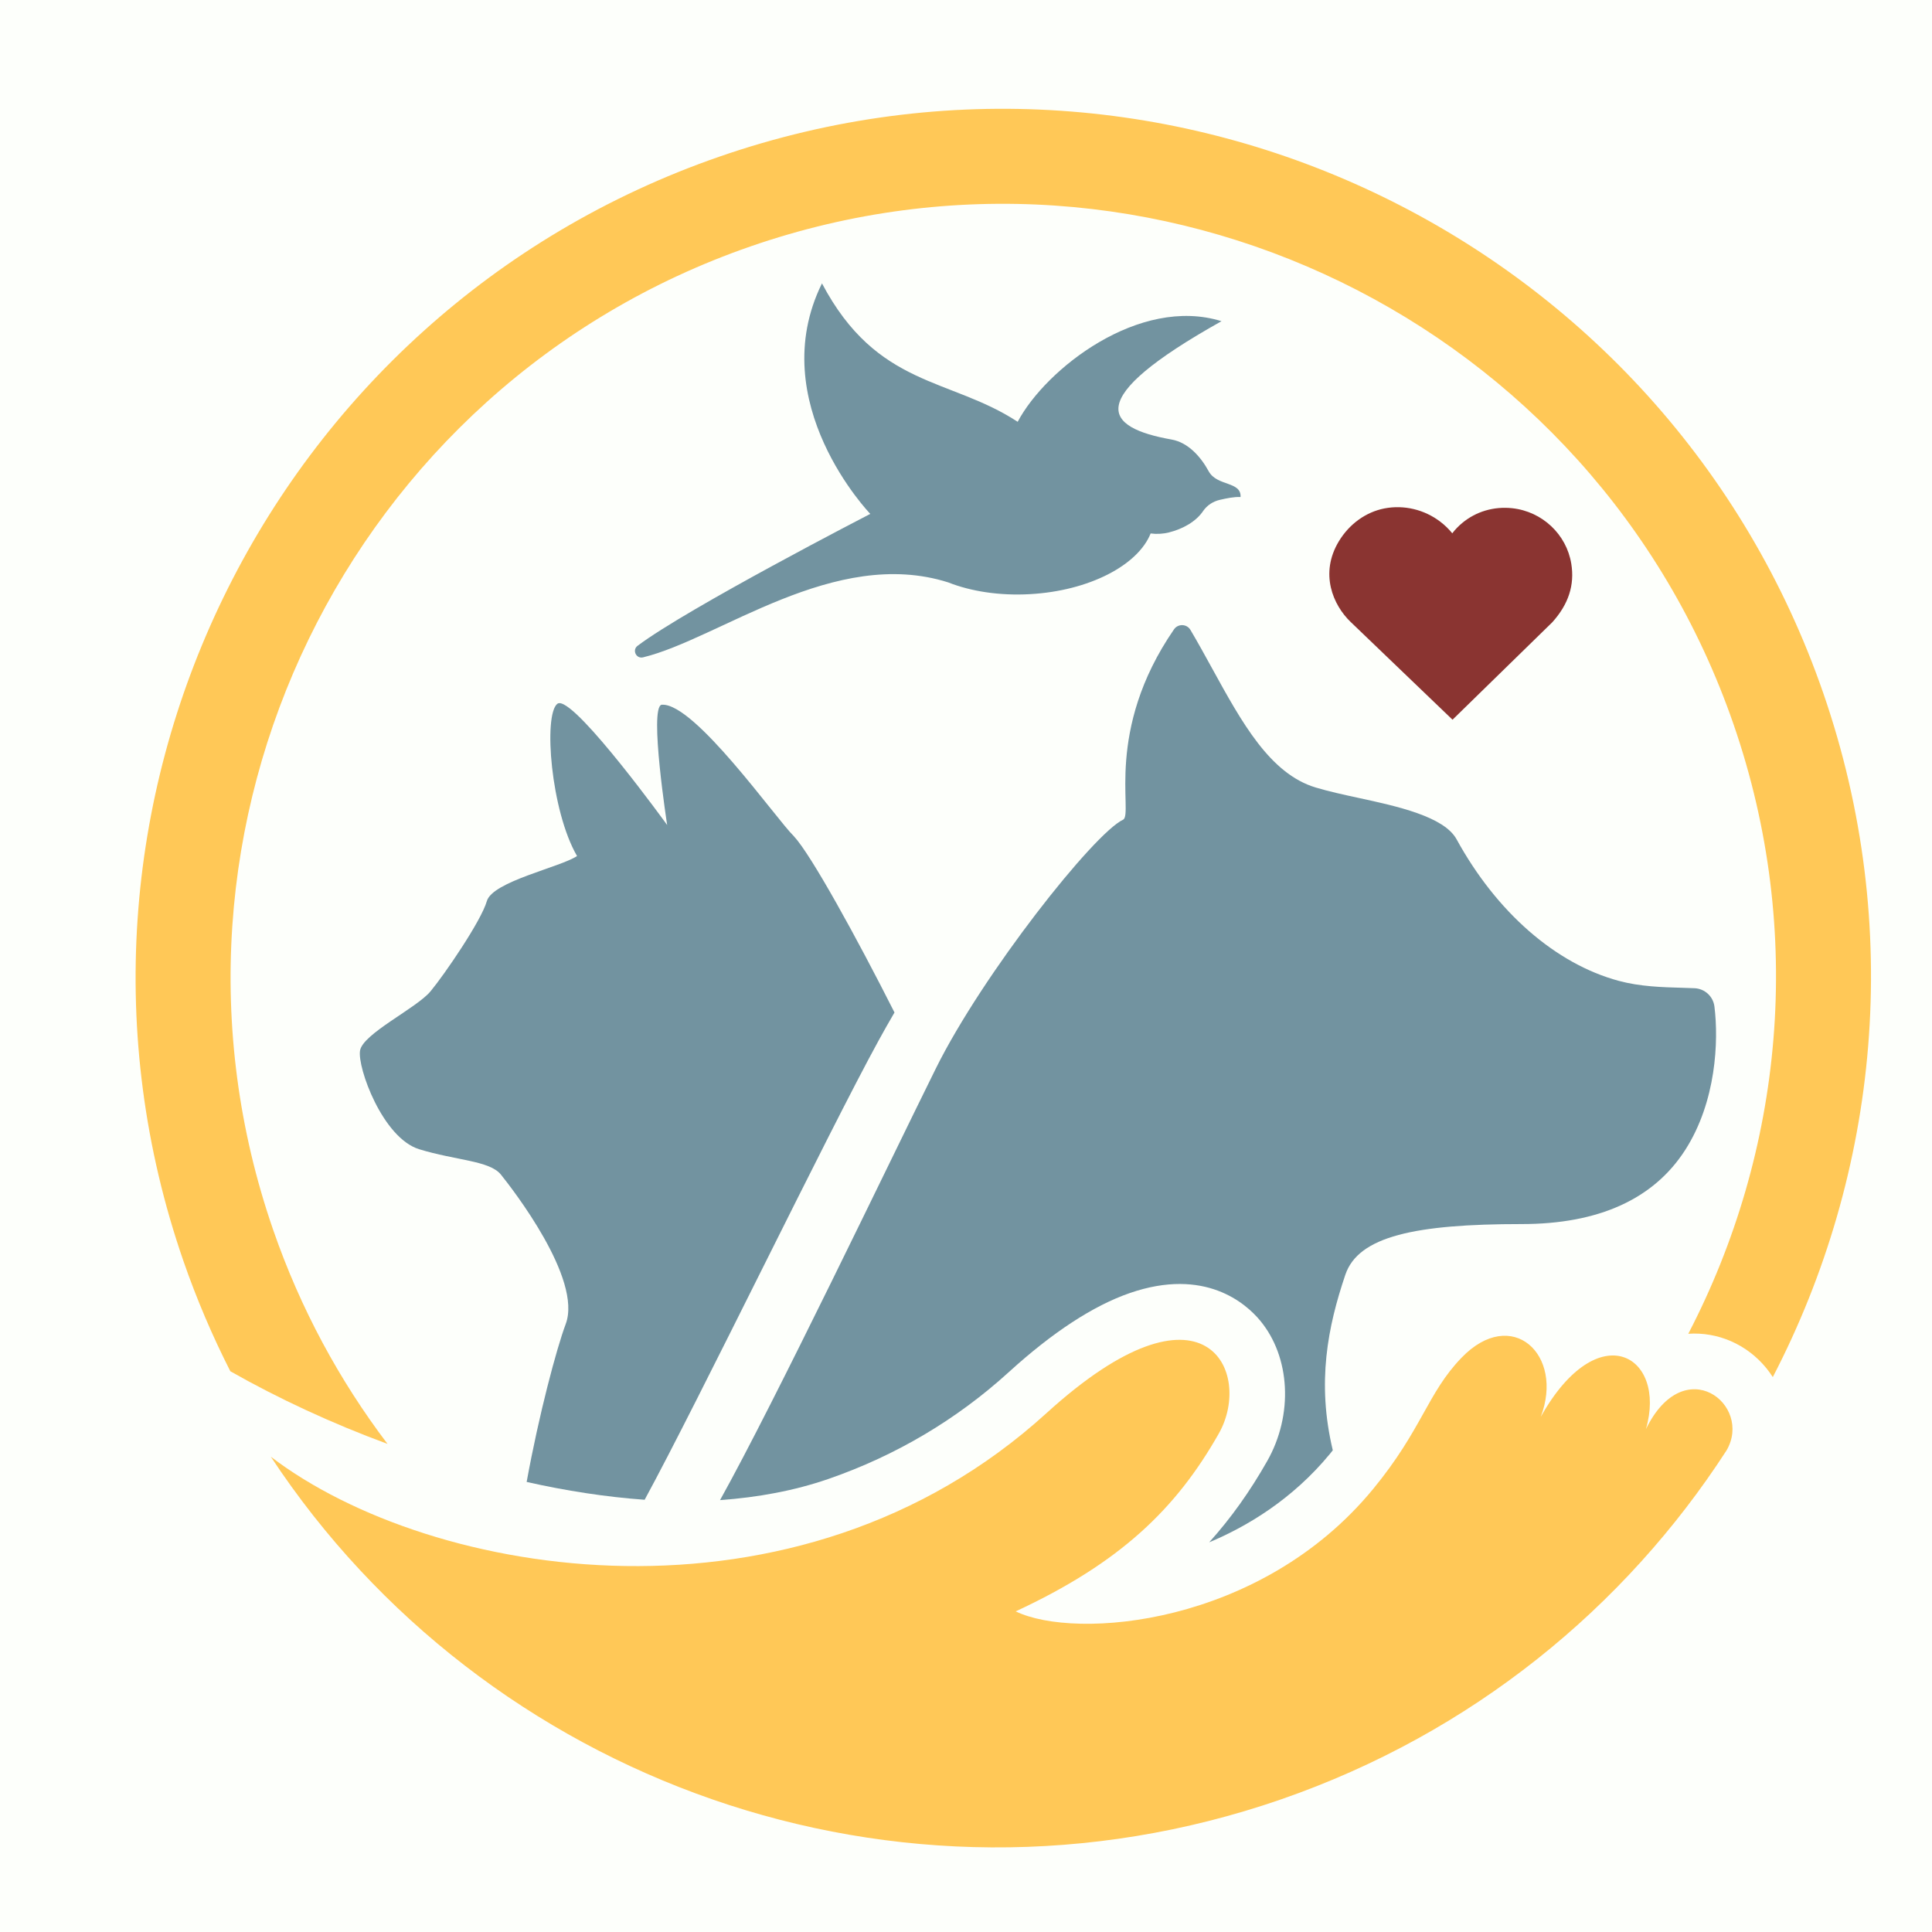
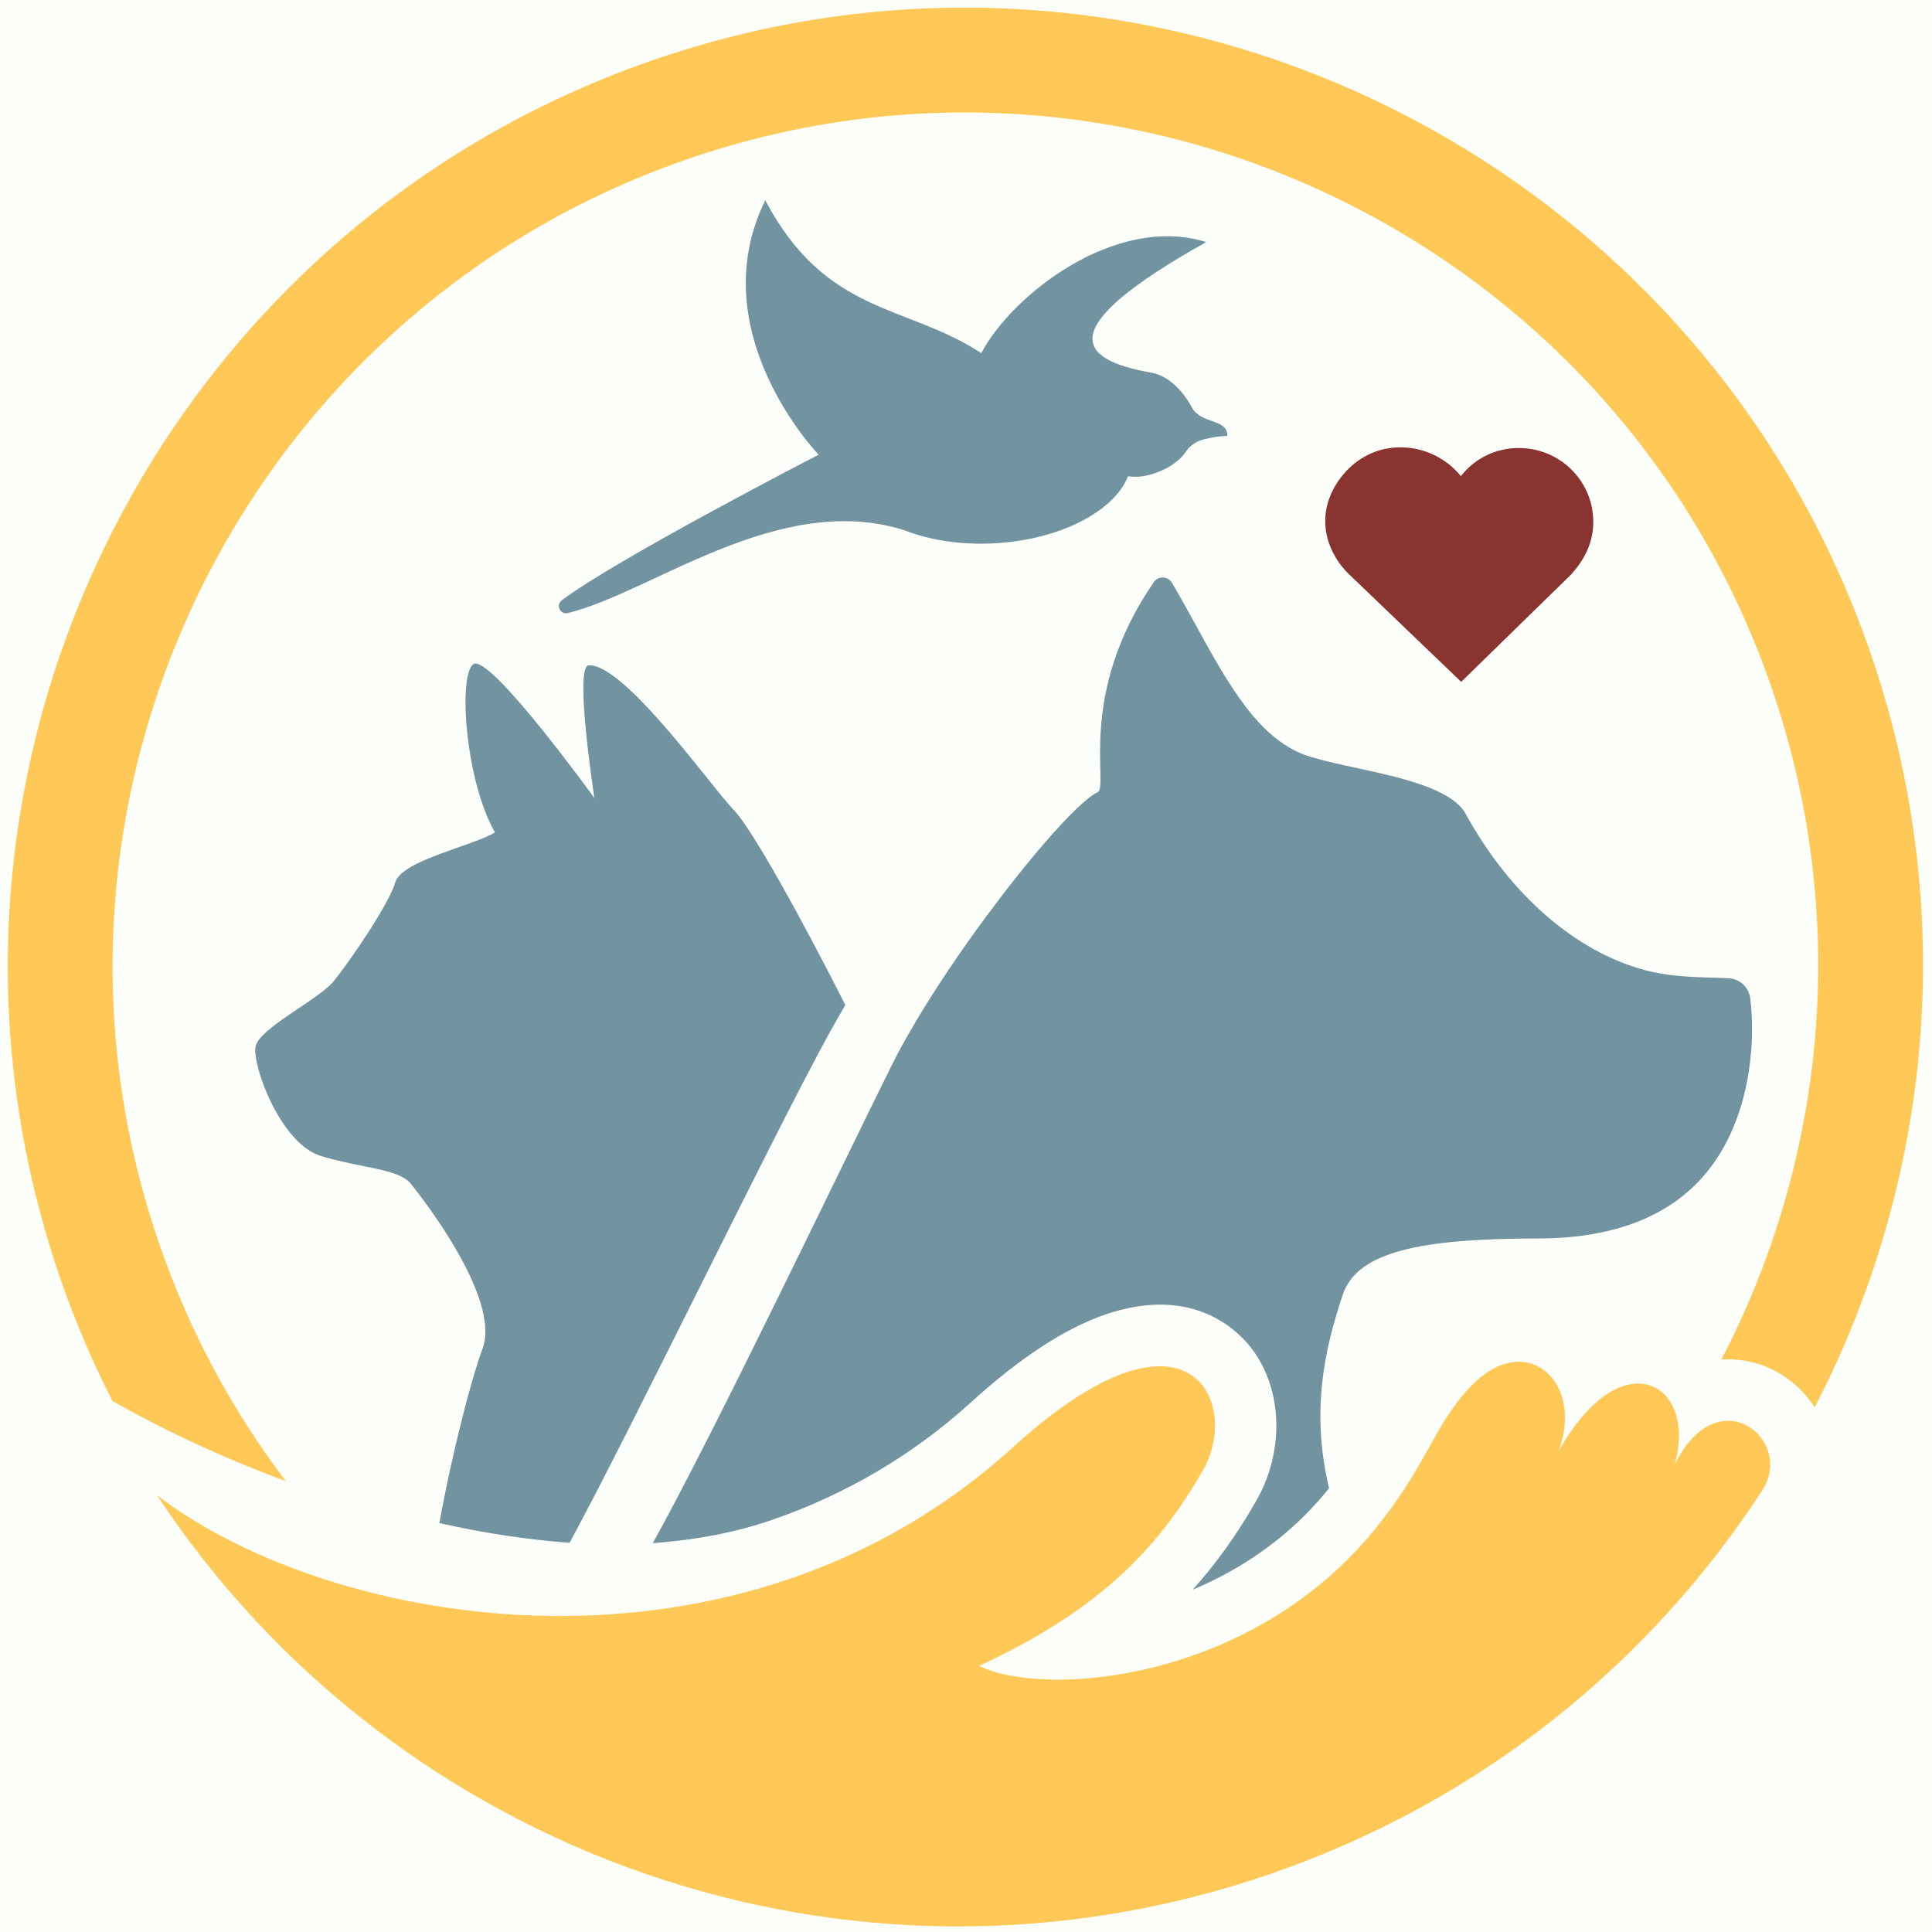
- <svg xmlns="http://www.w3.org/2000/svg" width="500" zoomAndPan="magnify" viewBox="0 0 375 375" height="500" preserveAspectRatio="xMidYMid meet" version="1.0">
+ <svg xmlns:xlink="http://www.w3.org/1999/xlink" width="500" height="500" version="1.0" viewBox="0 0 375 375">
  <defs>
-     <clipPath id="d48032939d">
-       <path d="M 258 98 L 305.902 98 L 305.902 139.695 L 258 139.695 Z M 258 98 " clip-rule="nonzero" />
+     <path id="reuse-0" fill="#fff" d="M-37.5-37.5h450v450h-450z" />
+   </defs>
+   <defs>
+     <clipPath id="a">
+       <path d="M257 86.012h53v46.336h-53Zm0 0" />
    </clipPath>
-     <clipPath id="54176a2dec">
-       <path d="M 259.891 105.031 C 256.07 111.328 258.762 117.457 262.148 120.711 L 281.934 139.695 L 301.305 120.777 C 304.449 117.277 305.656 113.566 304.988 109.434 C 304.062 103.715 299.352 99.281 293.527 98.645 C 289.961 98.262 286.512 99.273 283.82 101.508 C 283.094 102.109 282.445 102.781 281.883 103.516 C 281.215 102.68 280.43 101.922 279.539 101.246 C 276.445 98.895 272.504 97.957 268.723 98.684 C 265.137 99.379 261.918 101.691 259.891 105.031 " clip-rule="nonzero" />
+     <clipPath id="b">
+       <path d="M259.29 94.094c-4.22 6.949-1.247 13.715 2.487 17.304l21.84 20.95 21.375-20.875c3.473-3.864 4.805-7.961 4.067-12.52-1.024-6.312-6.223-11.207-12.645-11.906-3.941-.426-7.746.691-10.719 3.16a14.28 14.28 0 0 0-2.136 2.211 14.846 14.846 0 0 0-2.586-2.504c-3.414-2.594-7.762-3.625-11.938-2.824-3.957.765-7.508 3.316-9.746 7.004" />
    </clipPath>
  </defs>
-   <rect x="-37.5" width="450" fill="#ffffff" y="-37.5" height="450" fill-opacity="1" />
-   <rect x="-37.5" width="450" fill="#ffffff" y="-37.5" height="450" fill-opacity="1" />
-   <rect x="-37.5" width="450" fill="#fdfffb" y="-37.5" height="450" fill-opacity="1" />
-   <path fill="#7293a0" d="M 94.492 174.918 C 93.402 178.742 86.285 189.141 83.555 192.426 C 80.82 195.707 70.43 200.633 69.883 203.918 C 69.336 207.199 74.258 220.879 81.367 223.066 C 88.48 225.25 95.043 225.262 97.23 227.992 C 99.418 230.723 113.086 248.234 109.805 256.992 C 108.016 261.77 104.602 274.57 102.223 287.645 C 109.898 289.371 117.59 290.559 125.125 291.105 C 135.699 271.668 160.531 220.215 170.574 201.902 C 171.492 200.219 172.52 198.414 173.621 196.523 C 166.227 181.891 157.422 165.898 154.105 162.328 C 150.582 158.879 134.859 136.473 128.504 136.785 C 128.465 136.785 128.426 136.789 128.395 136.797 C 125.977 137.461 129.496 160.137 129.496 160.137 C 129.496 160.137 112.391 136.477 108.586 136.477 C 108.422 136.477 108.285 136.523 108.176 136.609 C 105.434 138.805 106.922 157.414 112.004 166.156 C 108.711 168.352 95.578 171.086 94.492 174.918 Z M 94.492 174.918 " fill-opacity="1" fill-rule="nonzero" />
-   <path fill="#7293a0" d="M 139.758 291.172 C 147.164 290.637 154.25 289.328 160.797 287.062 C 160.801 287.062 160.801 287.062 160.801 287.062 C 173.887 282.527 185.68 275.547 195.84 266.297 C 204.312 258.586 212.199 253.438 219.27 250.988 C 233.906 245.922 241.844 253.02 244.578 256.309 C 250.48 263.402 251.051 274.617 245.973 283.574 C 242.645 289.441 238.945 294.656 234.703 299.363 C 241.887 296.355 250.801 291.121 258.176 282.152 C 258.355 281.926 258.516 281.719 258.695 281.5 C 255.543 268.328 257.73 257.484 261.129 247.43 C 263.652 239.949 274.723 237.59 295.371 237.59 C 310.305 237.59 320.98 232.746 327.105 223.199 C 333.125 213.809 333.605 202.047 332.77 195.363 C 332.523 193.391 330.887 191.902 328.91 191.812 C 328.051 191.777 327.188 191.75 326.449 191.727 C 322.652 191.621 318.348 191.5 314.215 190.387 C 301.957 187.086 290.48 177.066 282.719 162.902 C 280.289 158.473 271.113 156.48 263.738 154.883 C 260.77 154.242 257.957 153.629 255.375 152.855 C 246.512 150.195 241.047 140.246 235.258 129.711 C 233.883 127.207 232.488 124.672 231.066 122.27 C 230.367 121.078 228.656 121.02 227.871 122.16 C 214.309 141.852 219.973 157.887 218.023 159.086 C 212.375 161.672 190.723 189.082 181.66 207.363 C 172.68 225.488 150.336 272.203 139.758 291.172 Z M 139.758 291.172 " fill-opacity="1" fill-rule="nonzero" />
-   <path fill="#ffc857" d="M 44.707 266.16 C 53.992 271.434 64.359 276.262 75.219 280.262 C 65.895 267.973 58.316 254.031 53.008 238.676 C 25.973 160.484 67.559 74.867 145.711 47.816 C 223.863 20.762 309.434 62.371 336.473 140.566 C 350.48 181.07 346.062 223.566 327.695 258.883 C 333.398 258.5 339.012 260.883 342.836 265.543 C 343.297 266.105 343.711 266.695 344.098 267.293 C 364.676 227.652 369.609 179.98 353.898 134.535 C 323.535 46.734 227.438 0.016 139.684 30.387 C 51.93 60.758 5.227 156.906 35.586 244.711 C 38.168 252.168 41.23 259.32 44.707 266.16 Z M 44.707 266.16 " fill-opacity="1" fill-rule="nonzero" />
-   <path fill="#ffc857" d="M 319.477 277.387 C 323.605 263.098 310.219 255.125 299.059 275.008 C 303.672 262.93 293.426 253.406 283.66 263.555 C 277.043 270.422 276.055 277.422 266.516 289.023 C 244.668 315.586 208.723 318.391 197.148 312.766 C 217.426 303.34 228.266 292.895 236.574 278.242 C 243.27 266.438 234.062 246.141 203.109 274.301 C 154.68 318.363 83.711 306.527 52.562 282.742 C 94.031 345.648 174.211 375.023 248.66 349.254 C 285.664 336.445 315.363 312.047 335.117 281.531 C 340.293 272.691 326.926 262.117 319.477 277.387 Z M 319.477 277.387 " fill-opacity="1" fill-rule="nonzero" />
-   <path fill="#7293a0" d="M 234.609 91.48 C 233.098 88.699 230.645 85.887 227.398 85.312 C 214.449 83.012 209.77 77.641 237.094 62.344 C 221.18 57.391 203 71.551 197.531 81.871 C 184.328 73.227 170.262 75.266 159.543 55.004 C 148.121 78.168 168.922 99.746 168.922 99.746 C 168.922 99.746 133.426 118.055 123.754 125.348 C 122.648 126.176 123.48 127.918 124.82 127.59 C 139.621 123.992 161.977 106.043 184.047 113.043 C 188.438 114.777 193.965 115.656 199.918 115.324 C 211.43 114.68 220.867 109.711 223.34 103.543 C 224.496 103.695 225.695 103.641 226.891 103.344 C 229.559 102.676 232.117 101.27 233.527 99.188 C 234.289 98.066 235.484 97.309 236.805 97.012 C 238.141 96.711 239.445 96.426 240.793 96.469 C 240.957 93.383 236.215 94.418 234.609 91.48 Z M 234.609 91.48 " fill-opacity="1" fill-rule="nonzero" />
-   <g clip-path="url(#d48032939d)">
-     <g clip-path="url(#54176a2dec)">
-       <path fill="#8a3431" d="M 258.023 98.445 L 305.168 98.445 L 305.168 139.695 L 258.023 139.695 Z M 258.023 98.445 " fill-opacity="1" fill-rule="nonzero" />
+   <use xlink:href="#reuse-0" />
+   <use xlink:href="#reuse-0" />
+   <path fill="#fdfffb" d="M-37.5-37.5h450v450h-450z" />
+   <path fill="#7293a0" d="M76.746 171.223c-1.203 4.222-9.055 15.699-12.066 19.32-3.02 3.625-14.489 9.062-15.094 12.684-.602 3.625 4.828 18.718 12.676 21.136 7.847 2.41 15.093 2.418 17.508 5.434 2.414 3.016 17.5 22.34 13.878 32.004-1.976 5.277-5.746 19.402-8.37 33.832 8.472 1.902 16.96 3.219 25.277 3.82 11.672-21.453 39.078-78.238 50.16-98.45a243.885 243.885 0 0 1 3.363-5.933c-8.164-16.152-17.879-33.8-21.539-37.742-3.89-3.805-21.238-28.535-28.258-28.191a.386.386 0 0 0-.117.015c-2.668.73 1.215 25.758 1.215 25.758S96.5 128.8 92.3 128.8a.715.715 0 0 0-.453.145c-3.024 2.422-1.383 22.961 4.226 32.61-3.633 2.422-18.125 5.441-19.328 9.668ZM126.703 299.523c8.176-.59 15.996-2.03 23.219-4.535h.008c14.441-5 27.453-12.707 38.668-22.914 9.351-8.512 18.054-14.191 25.859-16.894 16.156-5.594 24.914 2.238 27.93 5.867 6.515 7.832 7.144 20.207 1.539 30.094-3.672 6.476-7.754 12.23-12.434 17.421 7.926-3.316 17.762-9.093 25.903-18.992.199-.246.375-.48.574-.722-3.477-14.536-1.063-26.504 2.683-37.602 2.79-8.254 15.008-10.855 37.793-10.855 16.48 0 28.262-5.344 35.024-15.883 6.644-10.363 7.172-23.344 6.254-30.723a4.483 4.483 0 0 0-4.262-3.914c-.95-.043-1.902-.07-2.719-.098-4.187-.113-8.937-.25-13.5-1.48-13.527-3.64-26.191-14.7-34.762-30.332-2.68-4.887-12.804-7.086-20.945-8.848-3.281-.71-6.383-1.383-9.23-2.238-9.785-2.938-15.817-13.918-22.203-25.543-1.516-2.766-3.055-5.562-4.625-8.215-.774-1.312-2.66-1.379-3.524-.12-14.973 21.73-8.719 39.429-10.871 40.753-6.234 2.852-30.129 33.105-40.133 53.281-9.91 20.004-34.57 71.563-46.246 92.492Zm0 0" />
+   <path fill="#ffc857" d="M21.805 271.922c10.246 5.82 21.683 11.148 33.672 15.562-10.293-13.562-18.653-28.949-24.512-45.894C1.129 155.293 47.02 60.805 133.273 30.95c86.25-29.856 180.692 16.062 210.532 102.359 15.46 44.703 10.586 91.605-9.688 130.582 6.297-.422 12.492 2.203 16.711 7.347.508.625.965 1.274 1.395 1.934 22.71-43.746 28.156-96.363 10.816-146.516C329.531 29.754 223.473-21.809 126.621 11.711 29.773 45.23-21.769 151.344 11.738 248.246a187.094 187.094 0 0 0 10.067 23.676Zm0 0" />
+   <path fill="#ffc857" d="M325.047 284.309c4.558-15.766-10.215-24.567-22.531-2.622 5.09-13.332-6.22-23.84-16.996-12.644-7.301 7.582-8.391 15.309-18.922 28.11-24.11 29.32-63.778 32.413-76.555 26.202 22.379-10.402 34.34-21.93 43.512-38.101 7.39-13.027-2.774-35.426-36.934-4.348-53.45 48.63-131.773 35.563-166.148 9.317 45.765 69.425 134.254 101.843 216.422 73.402 40.835-14.133 73.617-41.059 95.417-74.742 5.711-9.754-9.039-21.422-17.265-4.574Zm0 0" />
+   <path fill="#7293a0" d="M231.387 79.14c-1.672-3.07-4.38-6.175-7.957-6.812-14.293-2.535-19.461-8.465 10.699-25.344-17.563-5.468-37.629 10.16-43.664 21.551-14.57-9.543-30.094-7.293-41.926-29.656-12.605 25.57 10.356 49.379 10.356 49.379s-39.18 20.207-49.852 28.258c-1.219.914-.305 2.836 1.176 2.476 16.332-3.972 41.008-23.781 65.363-16.058 4.848 1.914 10.95 2.886 17.516 2.52 12.707-.712 23.12-6.2 25.851-13 1.274.163 2.598.105 3.922-.224 2.941-.734 5.762-2.289 7.324-4.585.84-1.239 2.157-2.075 3.618-2.403 1.472-.332 2.91-.648 4.398-.597.184-3.407-5.055-2.266-6.824-5.504Zm0 0" />
+   <g clip-path="url(#a)">
+     <g clip-path="url(#b)">
+       <path fill="#8a3431" d="M257.227 86.824h52.027v45.524h-52.027Zm0 0" />
    </g>
  </g>
</svg>
